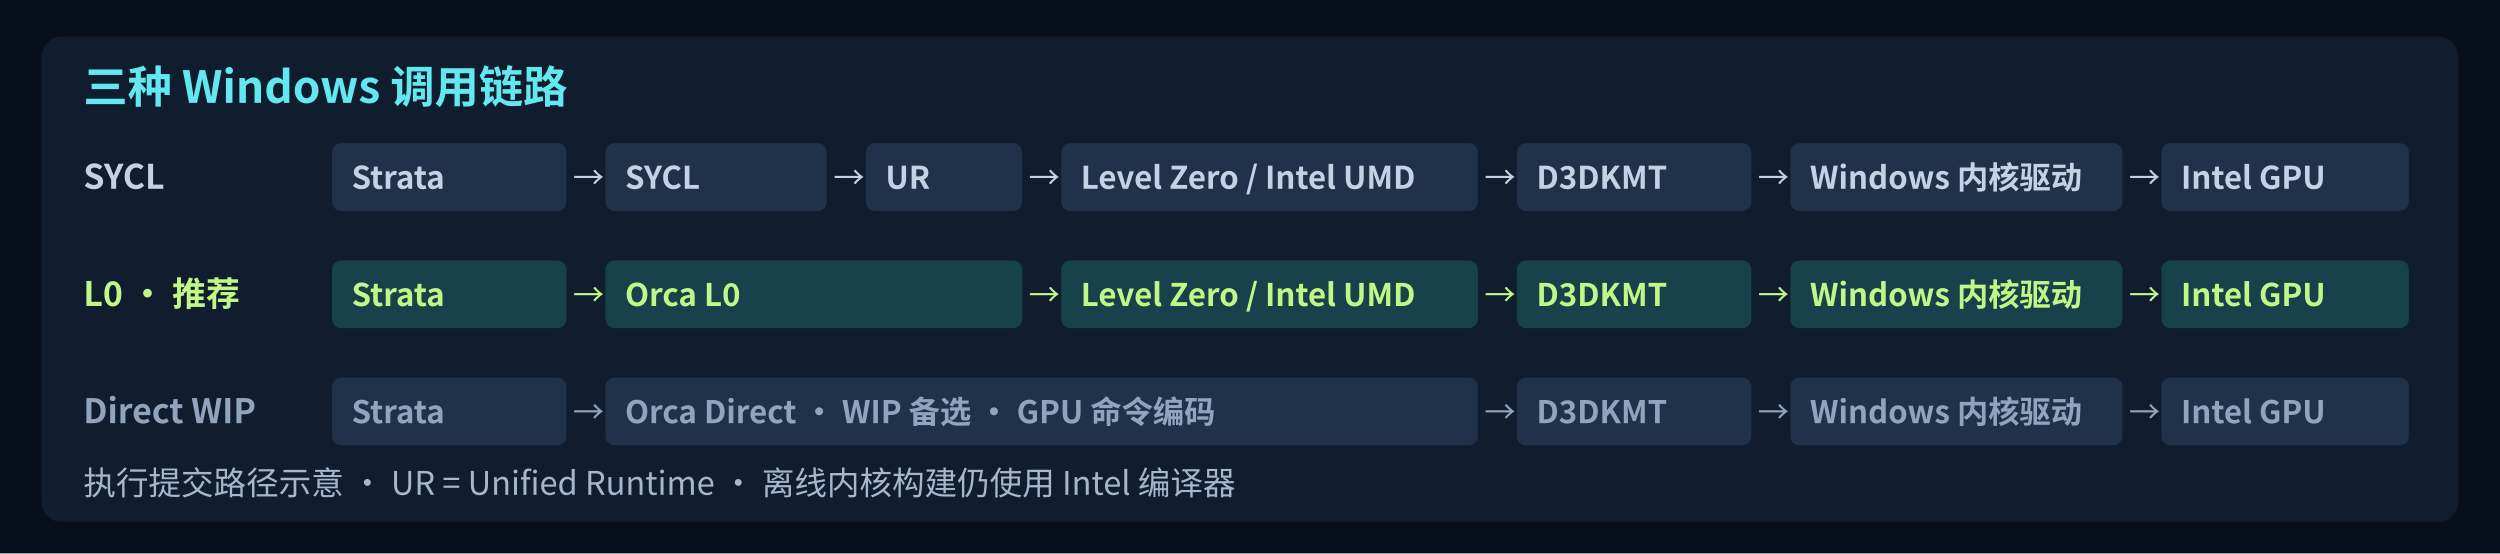
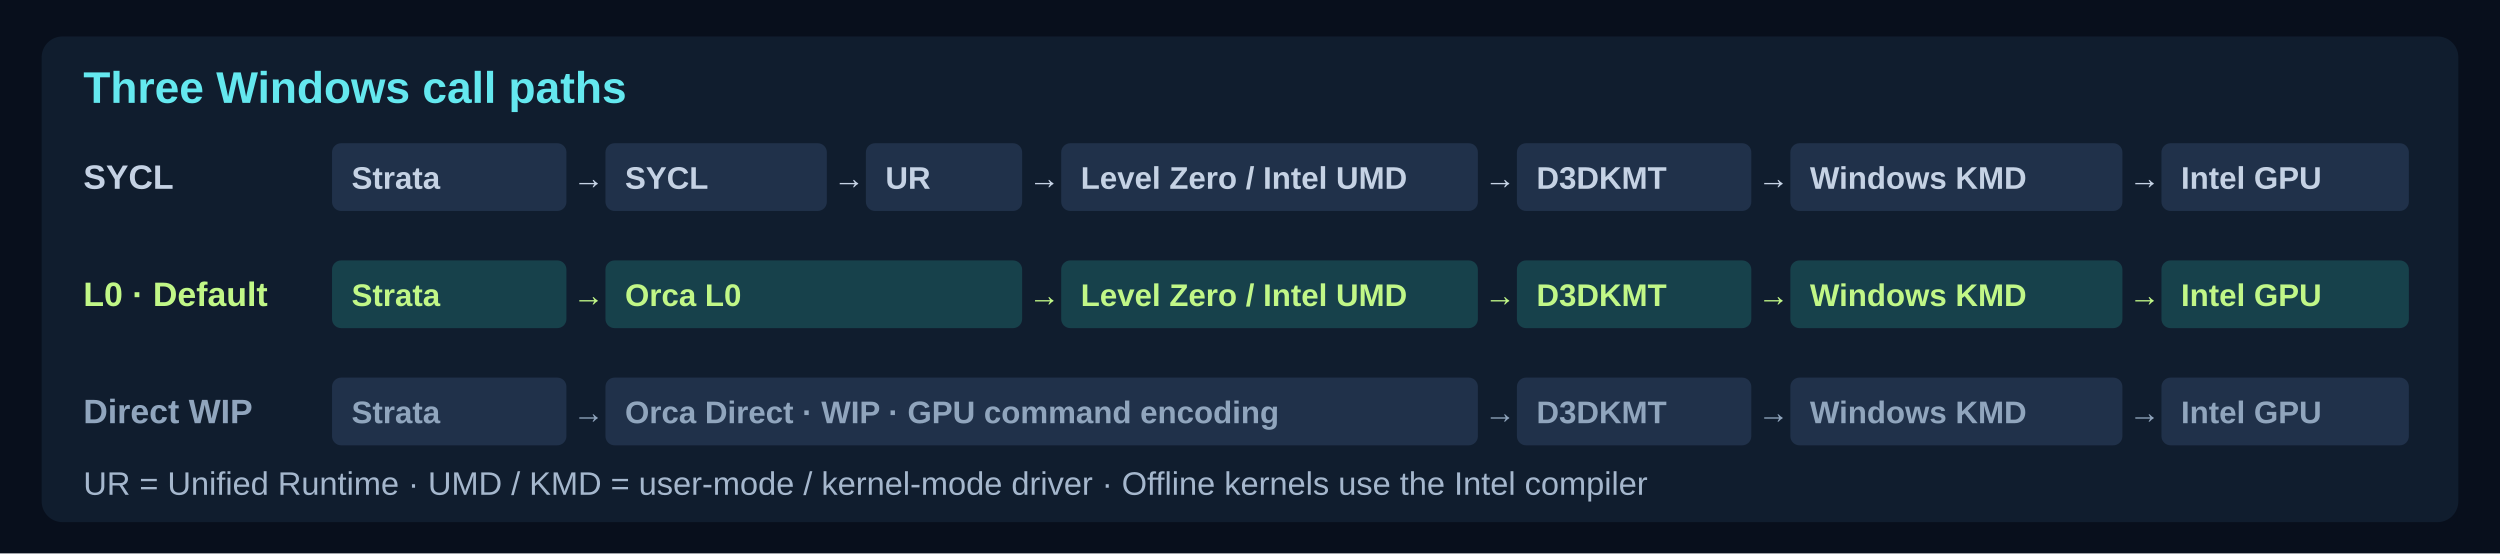
<svg xmlns="http://www.w3.org/2000/svg" aria-labelledby="title desc" width="1920" height="425" viewBox="40 665 1920 425" role="img">
  <rect x="40" y="665" width="1920" height="425" fill="#080f1c" />
  <rect x="72" y="693" width="1856" height="373" rx="16" fill="#101d2e" />
-   <text font-family="Microsoft YaHei, Noto Sans CJK SC, sans-serif" font-size="34" font-weight="700" text-anchor="start" x="104" y="744" fill="#64e8ef">三种 Windows 调用链路</text>
-   <text font-family="Microsoft YaHei, Noto Sans CJK SC, sans-serif" font-size="26" font-weight="700" text-anchor="start" x="104" y="810" fill="#c5d2e4">SYCL</text>
+   <text font-family="Segoe UI, Arial, sans-serif" font-size="34" font-weight="700" text-anchor="start" x="104" y="744" fill="#64e8ef">Three Windows call paths</text>
+   <text font-family="Segoe UI, Arial, sans-serif" font-size="26" font-weight="700" text-anchor="start" x="104" y="810" fill="#c5d2e4">SYCL</text>
  <rect x="295" y="775" width="180" height="52" rx="7" fill="#20314a" />
-   <text font-family="Microsoft YaHei, Noto Sans CJK SC, sans-serif" font-size="24" font-weight="700" text-anchor="start" x="310" y="810" fill="#c5d2e4">Strata</text>
-   <text font-family="Microsoft YaHei, Noto Sans CJK SC, sans-serif" font-size="24" font-weight="400" text-anchor="start" x="480" y="810" fill="#c5d2e4">→</text>
+   <text font-family="Segoe UI, Arial, sans-serif" font-size="24" font-weight="700" text-anchor="start" x="310" y="810" fill="#c5d2e4">Strata</text>
+   <text font-family="Segoe UI, Arial, sans-serif" font-size="24" font-weight="400" text-anchor="start" x="480" y="810" fill="#c5d2e4">→</text>
  <rect x="505" y="775" width="170" height="52" rx="7" fill="#20314a" />
-   <text font-family="Microsoft YaHei, Noto Sans CJK SC, sans-serif" font-size="24" font-weight="700" text-anchor="start" x="520" y="810" fill="#c5d2e4">SYCL</text>
-   <text font-family="Microsoft YaHei, Noto Sans CJK SC, sans-serif" font-size="24" font-weight="400" text-anchor="start" x="680" y="810" fill="#c5d2e4">→</text>
+   <text font-family="Segoe UI, Arial, sans-serif" font-size="24" font-weight="700" text-anchor="start" x="520" y="810" fill="#c5d2e4">SYCL</text>
+   <text font-family="Segoe UI, Arial, sans-serif" font-size="24" font-weight="400" text-anchor="start" x="680" y="810" fill="#c5d2e4">→</text>
  <rect x="705" y="775" width="120" height="52" rx="7" fill="#20314a" />
-   <text font-family="Microsoft YaHei, Noto Sans CJK SC, sans-serif" font-size="24" font-weight="700" text-anchor="start" x="720" y="810" fill="#c5d2e4">UR</text>
-   <text font-family="Microsoft YaHei, Noto Sans CJK SC, sans-serif" font-size="24" font-weight="400" text-anchor="start" x="830" y="810" fill="#c5d2e4">→</text>
+   <text font-family="Segoe UI, Arial, sans-serif" font-size="24" font-weight="700" text-anchor="start" x="720" y="810" fill="#c5d2e4">UR</text>
+   <text font-family="Segoe UI, Arial, sans-serif" font-size="24" font-weight="400" text-anchor="start" x="830" y="810" fill="#c5d2e4">→</text>
  <rect x="855" y="775" width="320" height="52" rx="7" fill="#20314a" />
-   <text font-family="Microsoft YaHei, Noto Sans CJK SC, sans-serif" font-size="24" font-weight="700" text-anchor="start" x="870" y="810" fill="#c5d2e4">Level Zero / Intel UMD</text>
-   <text font-family="Microsoft YaHei, Noto Sans CJK SC, sans-serif" font-size="24" font-weight="400" text-anchor="start" x="1180" y="810" fill="#c5d2e4">→</text>
+   <text font-family="Segoe UI, Arial, sans-serif" font-size="24" font-weight="700" text-anchor="start" x="870" y="810" fill="#c5d2e4">Level Zero / Intel UMD</text>
+   <text font-family="Segoe UI, Arial, sans-serif" font-size="24" font-weight="400" text-anchor="start" x="1180" y="810" fill="#c5d2e4">→</text>
  <rect x="1205" y="775" width="180" height="52" rx="7" fill="#20314a" />
-   <text font-family="Microsoft YaHei, Noto Sans CJK SC, sans-serif" font-size="24" font-weight="700" text-anchor="start" x="1220" y="810" fill="#c5d2e4">D3DKMT</text>
-   <text font-family="Microsoft YaHei, Noto Sans CJK SC, sans-serif" font-size="24" font-weight="400" text-anchor="start" x="1390" y="810" fill="#c5d2e4">→</text>
+   <text font-family="Segoe UI, Arial, sans-serif" font-size="24" font-weight="700" text-anchor="start" x="1220" y="810" fill="#c5d2e4">D3DKMT</text>
+   <text font-family="Segoe UI, Arial, sans-serif" font-size="24" font-weight="400" text-anchor="start" x="1390" y="810" fill="#c5d2e4">→</text>
  <rect x="1415" y="775" width="255" height="52" rx="7" fill="#20314a" />
-   <text font-family="Microsoft YaHei, Noto Sans CJK SC, sans-serif" font-size="24" font-weight="700" text-anchor="start" x="1430" y="810" fill="#c5d2e4">Windows 内核驱动</text>
-   <text font-family="Microsoft YaHei, Noto Sans CJK SC, sans-serif" font-size="24" font-weight="400" text-anchor="start" x="1675" y="810" fill="#c5d2e4">→</text>
+   <text font-family="Segoe UI, Arial, sans-serif" font-size="24" font-weight="700" text-anchor="start" x="1430" y="810" fill="#c5d2e4">Windows KMD</text>
+   <text font-family="Segoe UI, Arial, sans-serif" font-size="24" font-weight="400" text-anchor="start" x="1675" y="810" fill="#c5d2e4">→</text>
  <rect x="1700" y="775" width="190" height="52" rx="7" fill="#20314a" />
-   <text font-family="Microsoft YaHei, Noto Sans CJK SC, sans-serif" font-size="24" font-weight="700" text-anchor="start" x="1715" y="810" fill="#c5d2e4">Intel GPU</text>
-   <text font-family="Microsoft YaHei, Noto Sans CJK SC, sans-serif" font-size="26" font-weight="700" text-anchor="start" x="104" y="900" fill="#c1f787">L0 · 推荐</text>
+   <text font-family="Segoe UI, Arial, sans-serif" font-size="24" font-weight="700" text-anchor="start" x="1715" y="810" fill="#c5d2e4">Intel GPU</text>
+   <text font-family="Segoe UI, Arial, sans-serif" font-size="26" font-weight="700" text-anchor="start" x="104" y="900" fill="#c1f787">L0 · Default</text>
  <rect x="295" y="865" width="180" height="52" rx="7" fill="#17414b" />
-   <text font-family="Microsoft YaHei, Noto Sans CJK SC, sans-serif" font-size="24" font-weight="700" text-anchor="start" x="310" y="900" fill="#c1f787">Strata</text>
-   <text font-family="Microsoft YaHei, Noto Sans CJK SC, sans-serif" font-size="24" font-weight="400" text-anchor="start" x="480" y="900" fill="#c1f787">→</text>
+   <text font-family="Segoe UI, Arial, sans-serif" font-size="24" font-weight="700" text-anchor="start" x="310" y="900" fill="#c1f787">Strata</text>
+   <text font-family="Segoe UI, Arial, sans-serif" font-size="24" font-weight="400" text-anchor="start" x="480" y="900" fill="#c1f787">→</text>
  <rect x="505" y="865" width="320" height="52" rx="7" fill="#17414b" />
-   <text font-family="Microsoft YaHei, Noto Sans CJK SC, sans-serif" font-size="24" font-weight="700" text-anchor="start" x="520" y="900" fill="#c1f787">Orca L0</text>
-   <text font-family="Microsoft YaHei, Noto Sans CJK SC, sans-serif" font-size="24" font-weight="400" text-anchor="start" x="830" y="900" fill="#c1f787">→</text>
+   <text font-family="Segoe UI, Arial, sans-serif" font-size="24" font-weight="700" text-anchor="start" x="520" y="900" fill="#c1f787">Orca L0</text>
+   <text font-family="Segoe UI, Arial, sans-serif" font-size="24" font-weight="400" text-anchor="start" x="830" y="900" fill="#c1f787">→</text>
  <rect x="855" y="865" width="320" height="52" rx="7" fill="#17414b" />
-   <text font-family="Microsoft YaHei, Noto Sans CJK SC, sans-serif" font-size="24" font-weight="700" text-anchor="start" x="870" y="900" fill="#c1f787">Level Zero / Intel UMD</text>
-   <text font-family="Microsoft YaHei, Noto Sans CJK SC, sans-serif" font-size="24" font-weight="400" text-anchor="start" x="1180" y="900" fill="#c1f787">→</text>
+   <text font-family="Segoe UI, Arial, sans-serif" font-size="24" font-weight="700" text-anchor="start" x="870" y="900" fill="#c1f787">Level Zero / Intel UMD</text>
+   <text font-family="Segoe UI, Arial, sans-serif" font-size="24" font-weight="400" text-anchor="start" x="1180" y="900" fill="#c1f787">→</text>
  <rect x="1205" y="865" width="180" height="52" rx="7" fill="#17414b" />
-   <text font-family="Microsoft YaHei, Noto Sans CJK SC, sans-serif" font-size="24" font-weight="700" text-anchor="start" x="1220" y="900" fill="#c1f787">D3DKMT</text>
-   <text font-family="Microsoft YaHei, Noto Sans CJK SC, sans-serif" font-size="24" font-weight="400" text-anchor="start" x="1390" y="900" fill="#c1f787">→</text>
+   <text font-family="Segoe UI, Arial, sans-serif" font-size="24" font-weight="700" text-anchor="start" x="1220" y="900" fill="#c1f787">D3DKMT</text>
+   <text font-family="Segoe UI, Arial, sans-serif" font-size="24" font-weight="400" text-anchor="start" x="1390" y="900" fill="#c1f787">→</text>
  <rect x="1415" y="865" width="255" height="52" rx="7" fill="#17414b" />
-   <text font-family="Microsoft YaHei, Noto Sans CJK SC, sans-serif" font-size="24" font-weight="700" text-anchor="start" x="1430" y="900" fill="#c1f787">Windows 内核驱动</text>
-   <text font-family="Microsoft YaHei, Noto Sans CJK SC, sans-serif" font-size="24" font-weight="400" text-anchor="start" x="1675" y="900" fill="#c1f787">→</text>
+   <text font-family="Segoe UI, Arial, sans-serif" font-size="24" font-weight="700" text-anchor="start" x="1430" y="900" fill="#c1f787">Windows KMD</text>
+   <text font-family="Segoe UI, Arial, sans-serif" font-size="24" font-weight="400" text-anchor="start" x="1675" y="900" fill="#c1f787">→</text>
  <rect x="1700" y="865" width="190" height="52" rx="7" fill="#17414b" />
-   <text font-family="Microsoft YaHei, Noto Sans CJK SC, sans-serif" font-size="24" font-weight="700" text-anchor="start" x="1715" y="900" fill="#c1f787">Intel GPU</text>
-   <text font-family="Microsoft YaHei, Noto Sans CJK SC, sans-serif" font-size="26" font-weight="700" text-anchor="start" x="104" y="990" fill="#90a5bd">Direct WIP</text>
+   <text font-family="Segoe UI, Arial, sans-serif" font-size="24" font-weight="700" text-anchor="start" x="1715" y="900" fill="#c1f787">Intel GPU</text>
+   <text font-family="Segoe UI, Arial, sans-serif" font-size="26" font-weight="700" text-anchor="start" x="104" y="990" fill="#90a5bd">Direct WIP</text>
  <rect x="295" y="955" width="180" height="52" rx="7" fill="#20314a" />
-   <text font-family="Microsoft YaHei, Noto Sans CJK SC, sans-serif" font-size="24" font-weight="700" text-anchor="start" x="310" y="990" fill="#90a5bd">Strata</text>
-   <text font-family="Microsoft YaHei, Noto Sans CJK SC, sans-serif" font-size="24" font-weight="400" text-anchor="start" x="480" y="990" fill="#90a5bd">→</text>
+   <text font-family="Segoe UI, Arial, sans-serif" font-size="24" font-weight="700" text-anchor="start" x="310" y="990" fill="#90a5bd">Strata</text>
+   <text font-family="Segoe UI, Arial, sans-serif" font-size="24" font-weight="400" text-anchor="start" x="480" y="990" fill="#90a5bd">→</text>
  <rect x="505" y="955" width="670" height="52" rx="7" fill="#20314a" />
-   <text font-family="Microsoft YaHei, Noto Sans CJK SC, sans-serif" font-size="24" font-weight="700" text-anchor="start" x="520" y="990" fill="#90a5bd">Orca Direct · WIP 备选 · GPU 命令编码</text>
-   <text font-family="Microsoft YaHei, Noto Sans CJK SC, sans-serif" font-size="24" font-weight="400" text-anchor="start" x="1180" y="990" fill="#90a5bd">→</text>
+   <text font-family="Segoe UI, Arial, sans-serif" font-size="24" font-weight="700" text-anchor="start" x="520" y="990" fill="#90a5bd">Orca Direct · WIP · GPU command encoding</text>
+   <text font-family="Segoe UI, Arial, sans-serif" font-size="24" font-weight="400" text-anchor="start" x="1180" y="990" fill="#90a5bd">→</text>
  <rect x="1205" y="955" width="180" height="52" rx="7" fill="#20314a" />
-   <text font-family="Microsoft YaHei, Noto Sans CJK SC, sans-serif" font-size="24" font-weight="700" text-anchor="start" x="1220" y="990" fill="#90a5bd">D3DKMT</text>
-   <text font-family="Microsoft YaHei, Noto Sans CJK SC, sans-serif" font-size="24" font-weight="400" text-anchor="start" x="1390" y="990" fill="#90a5bd">→</text>
+   <text font-family="Segoe UI, Arial, sans-serif" font-size="24" font-weight="700" text-anchor="start" x="1220" y="990" fill="#90a5bd">D3DKMT</text>
+   <text font-family="Segoe UI, Arial, sans-serif" font-size="24" font-weight="400" text-anchor="start" x="1390" y="990" fill="#90a5bd">→</text>
  <rect x="1415" y="955" width="255" height="52" rx="7" fill="#20314a" />
-   <text font-family="Microsoft YaHei, Noto Sans CJK SC, sans-serif" font-size="24" font-weight="700" text-anchor="start" x="1430" y="990" fill="#90a5bd">Windows 内核驱动</text>
-   <text font-family="Microsoft YaHei, Noto Sans CJK SC, sans-serif" font-size="24" font-weight="400" text-anchor="start" x="1675" y="990" fill="#90a5bd">→</text>
+   <text font-family="Segoe UI, Arial, sans-serif" font-size="24" font-weight="700" text-anchor="start" x="1430" y="990" fill="#90a5bd">Windows KMD</text>
+   <text font-family="Segoe UI, Arial, sans-serif" font-size="24" font-weight="400" text-anchor="start" x="1675" y="990" fill="#90a5bd">→</text>
  <rect x="1700" y="955" width="190" height="52" rx="7" fill="#20314a" />
-   <text font-family="Microsoft YaHei, Noto Sans CJK SC, sans-serif" font-size="24" font-weight="700" text-anchor="start" x="1715" y="990" fill="#90a5bd">Intel GPU</text>
-   <text font-family="Microsoft YaHei, Noto Sans CJK SC, sans-serif" font-size="25" font-weight="400" text-anchor="start" x="104" y="1045" fill="#a5b7cd">执行提交路径示意 · UR = Unified Runtime · 离线内核构建仍使用 Intel 编译器</text>
+   <text font-family="Segoe UI, Arial, sans-serif" font-size="24" font-weight="700" text-anchor="start" x="1715" y="990" fill="#90a5bd">Intel GPU</text>
+   <text font-family="Segoe UI, Arial, sans-serif" font-size="25" font-weight="400" text-anchor="start" x="104" y="1045" fill="#a5b7cd">UR = Unified Runtime · UMD / KMD = user-mode / kernel-mode driver · Offline kernels use the Intel compiler</text>
</svg>
